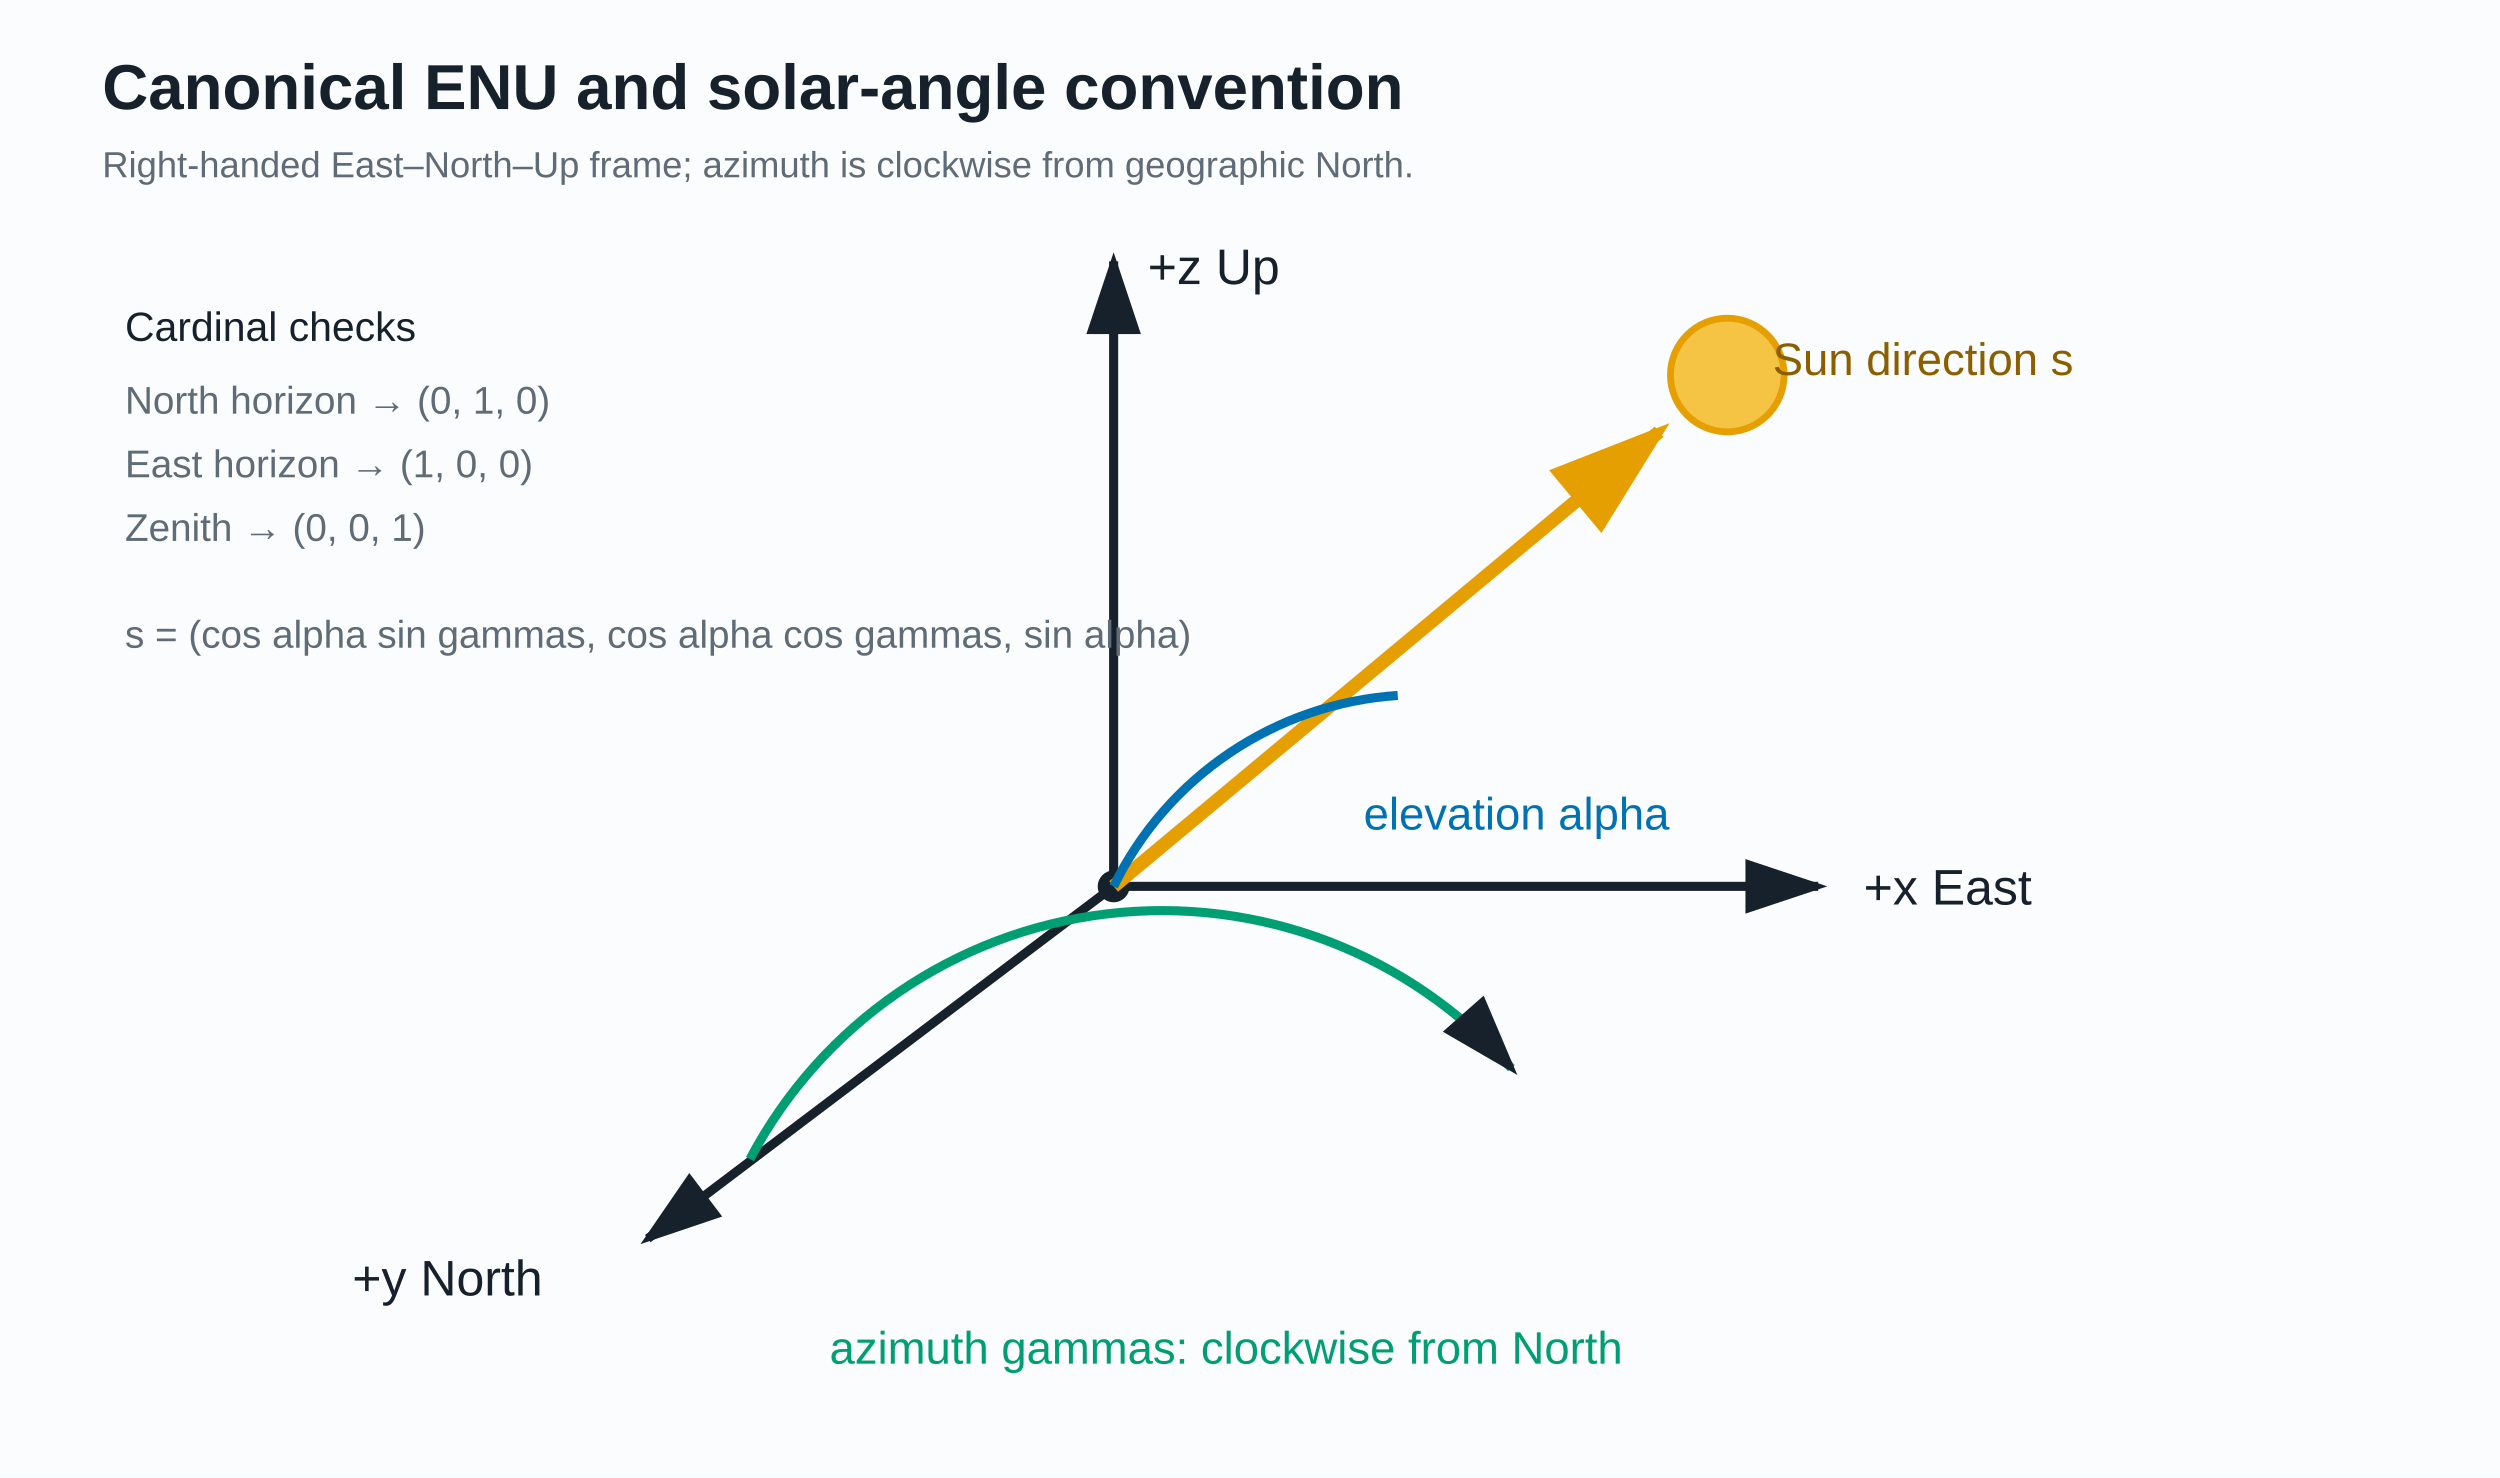
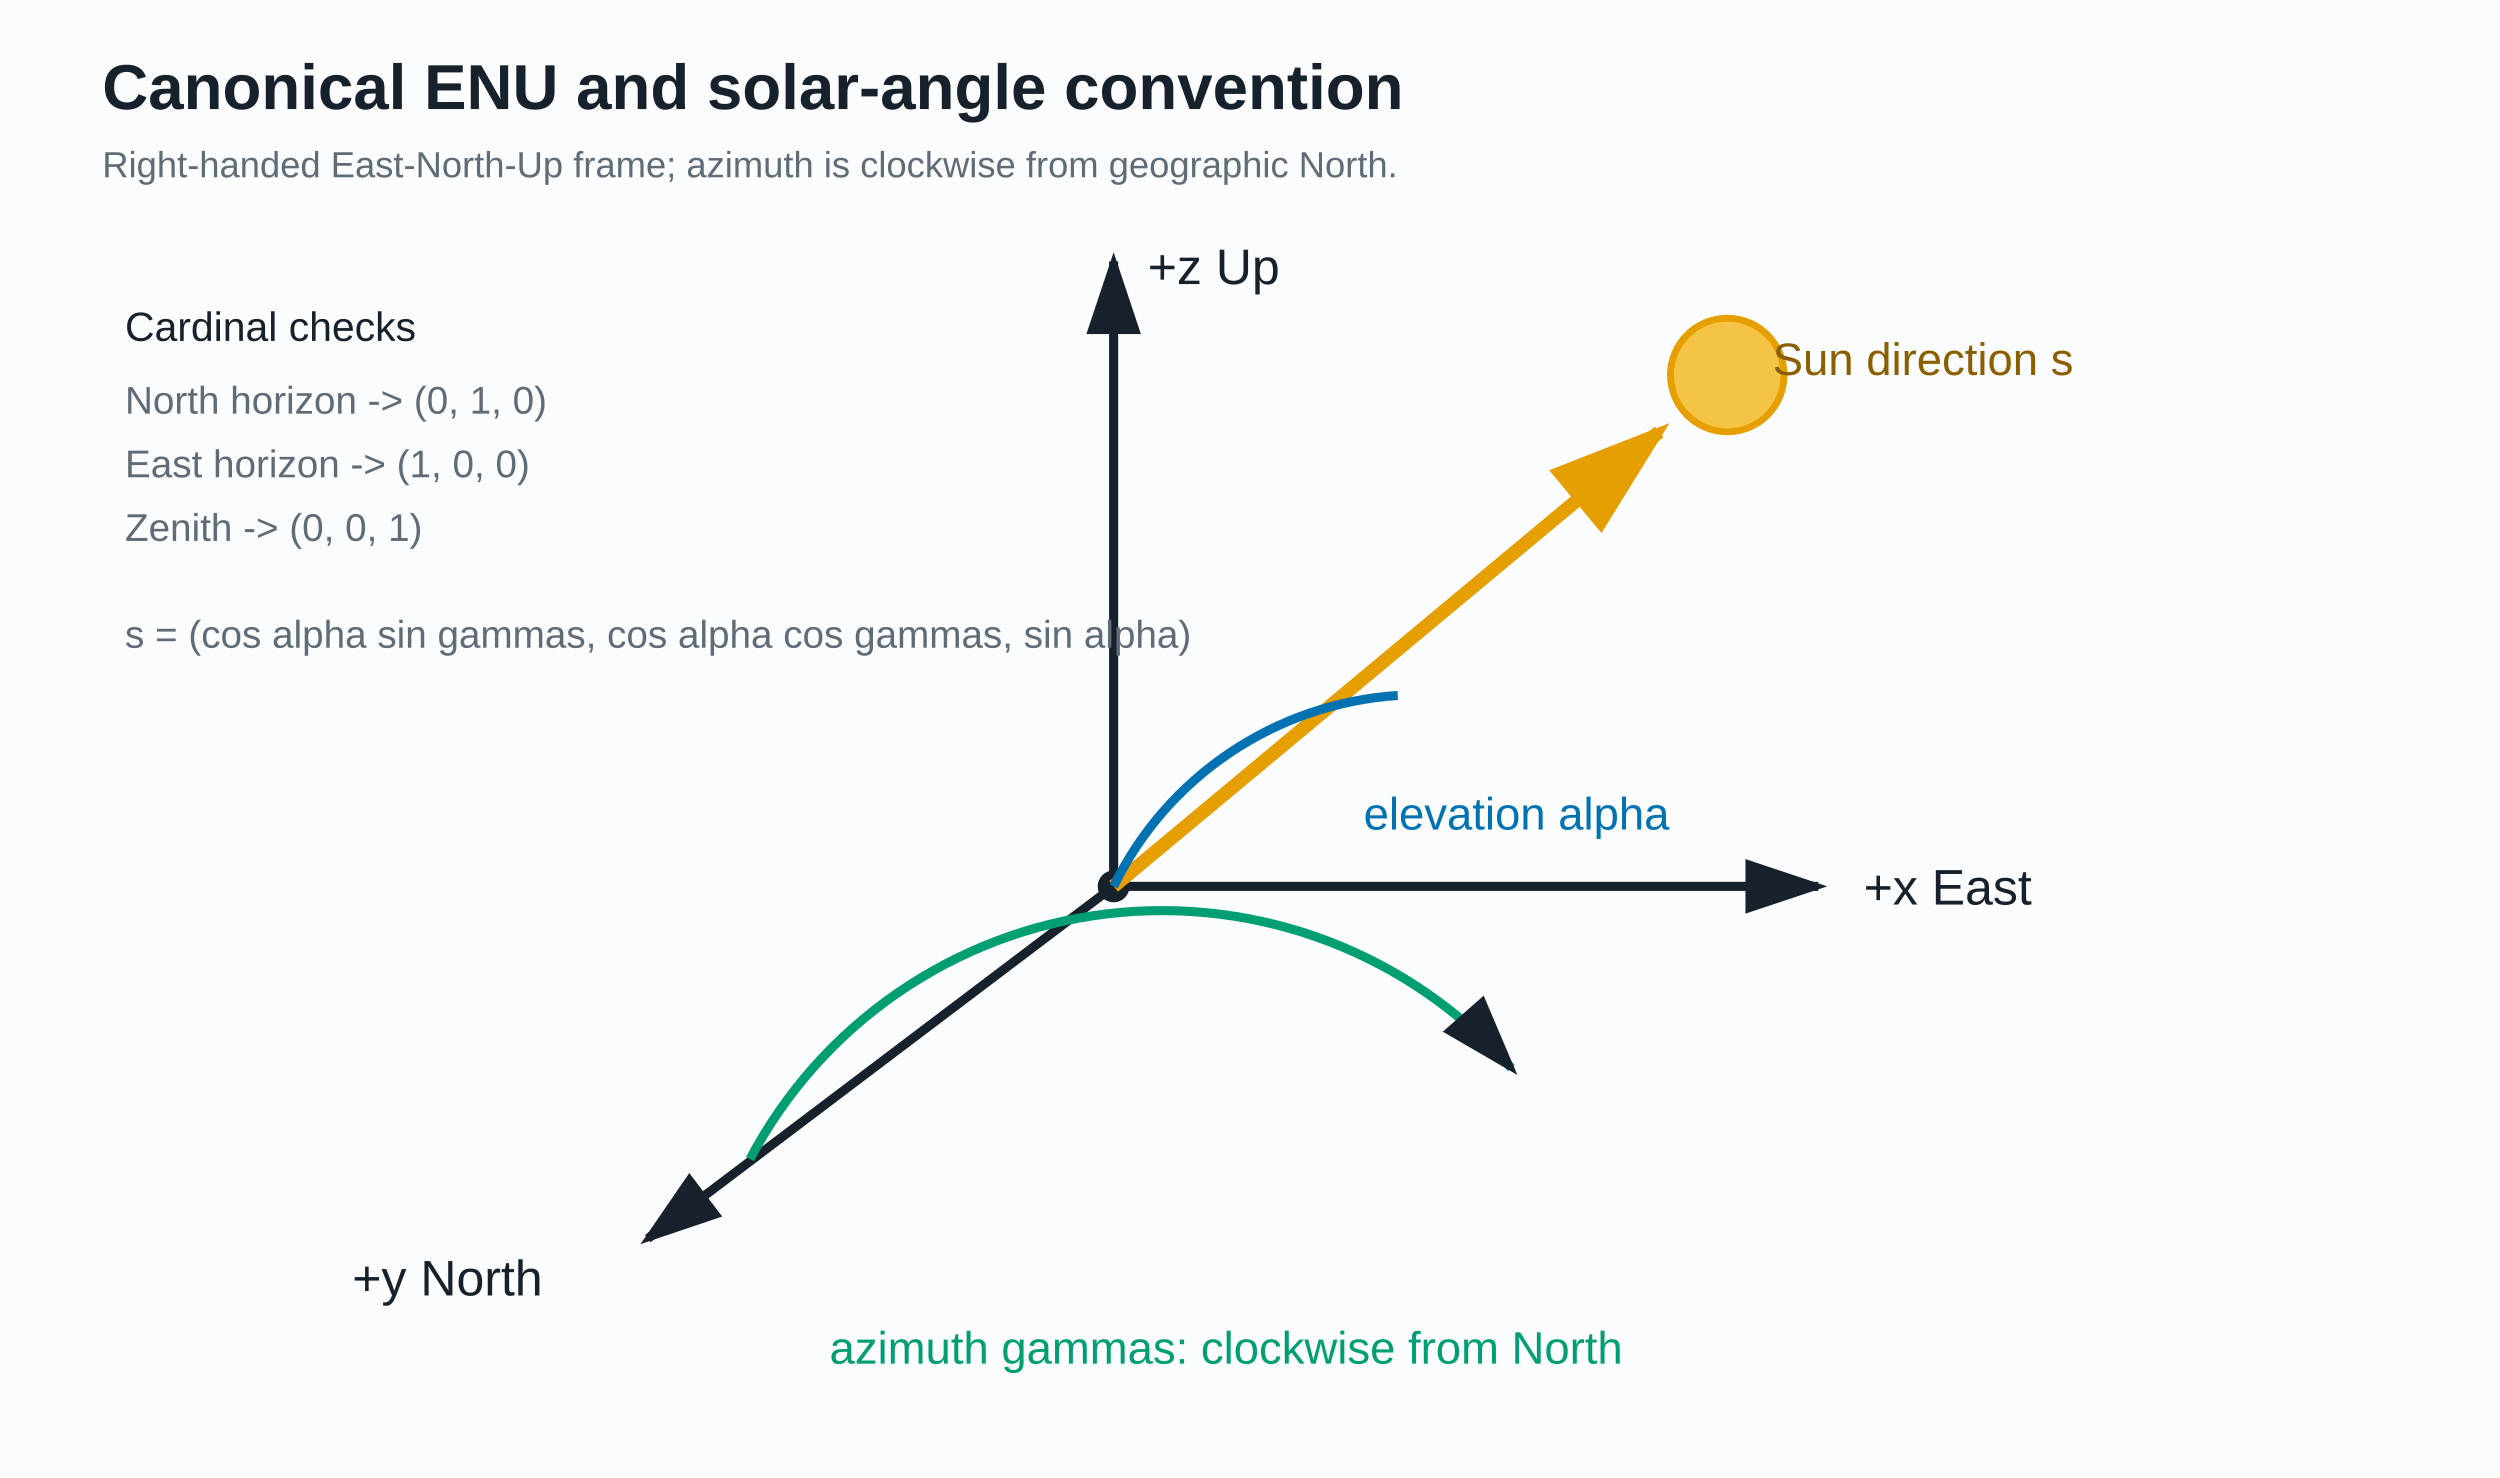
<svg xmlns="http://www.w3.org/2000/svg" width="1100" height="650" viewBox="0 0 1100 650">
  <rect width="1100" height="650" fill="#fbfcfd" />
  <defs>
    <marker id="arrow" markerWidth="10" markerHeight="10" refX="8" refY="3" orient="auto">
      <path d="M0,0 L0,6 L9,3 z" fill="#17212b" />
    </marker>
    <marker id="sunarrow" markerWidth="10" markerHeight="10" refX="8" refY="3" orient="auto">
      <path d="M0,0 L0,6 L9,3 z" fill="#e69f00" />
    </marker>
  </defs>
  <text x="45" y="48" font-family="Arial" font-size="28" font-weight="700" fill="#17212b">Canonical ENU and solar-angle convention</text>
-   <text x="45" y="78" font-family="Arial" font-size="16" fill="#5f6b76">Right-handed East–North–Up frame; azimuth is clockwise from geographic North.</text>
+   <text x="45" y="78" font-family="Arial" font-size="16" fill="#5f6b76">Right-handed East-North-Up frame; azimuth is clockwise from geographic North.</text>
  <circle cx="490" cy="390" r="7" fill="#17212b" />
  <line x1="490" y1="390" x2="800" y2="390" stroke="#17212b" stroke-width="4" marker-end="url(#arrow)" />
  <line x1="490" y1="390" x2="490" y2="115" stroke="#17212b" stroke-width="4" marker-end="url(#arrow)" />
  <line x1="490" y1="390" x2="285" y2="545" stroke="#17212b" stroke-width="4" marker-end="url(#arrow)" />
  <text x="820" y="398" font-family="Arial" font-size="22" fill="#17212b">+x East</text>
  <text x="505" y="125" font-family="Arial" font-size="22" fill="#17212b">+z Up</text>
  <text x="155" y="570" font-family="Arial" font-size="22" fill="#17212b">+y North</text>
  <line x1="490" y1="390" x2="730" y2="190" stroke="#e69f00" stroke-width="6" marker-end="url(#sunarrow)" />
  <circle cx="760" cy="165" r="25" fill="#f6c445" stroke="#e69f00" stroke-width="3" />
  <text x="780" y="165" font-family="Arial" font-size="20" fill="#8b5e00">Sun direction s</text>
  <path d="M490 390 A150 150 0 0 1 615 306" fill="none" stroke="#0072b2" stroke-width="4" />
  <text x="600" y="365" font-family="Arial" font-size="20" fill="#0072b2">elevation alpha</text>
  <path d="M330 510 A205 205 0 0 1 665 470" fill="none" stroke="#009e73" stroke-width="4" marker-end="url(#arrow)" />
  <text x="365" y="600" font-family="Arial" font-size="20" fill="#009e73">azimuth gammas: clockwise from North</text>
  <text x="55" y="150" font-family="Arial" font-size="18" fill="#17212b">Cardinal checks</text>
-   <text x="55" y="182" font-family="Arial" font-size="17" fill="#5f6b76">North horizon → (0, 1, 0)</text>
-   <text x="55" y="210" font-family="Arial" font-size="17" fill="#5f6b76">East horizon → (1, 0, 0)</text>
-   <text x="55" y="238" font-family="Arial" font-size="17" fill="#5f6b76">Zenith → (0, 0, 1)</text>
+   <text x="55" y="182" font-family="Arial" font-size="17" fill="#5f6b76">North horizon -&gt; (0, 1, 0)</text>
+   <text x="55" y="210" font-family="Arial" font-size="17" fill="#5f6b76">East horizon -&gt; (1, 0, 0)</text>
+   <text x="55" y="238" font-family="Arial" font-size="17" fill="#5f6b76">Zenith -&gt; (0, 0, 1)</text>
  <text x="55" y="285" font-family="Arial" font-size="17" fill="#5f6b76">s = (cos alpha sin gammas, cos alpha cos gammas, sin alpha)</text>
</svg>
